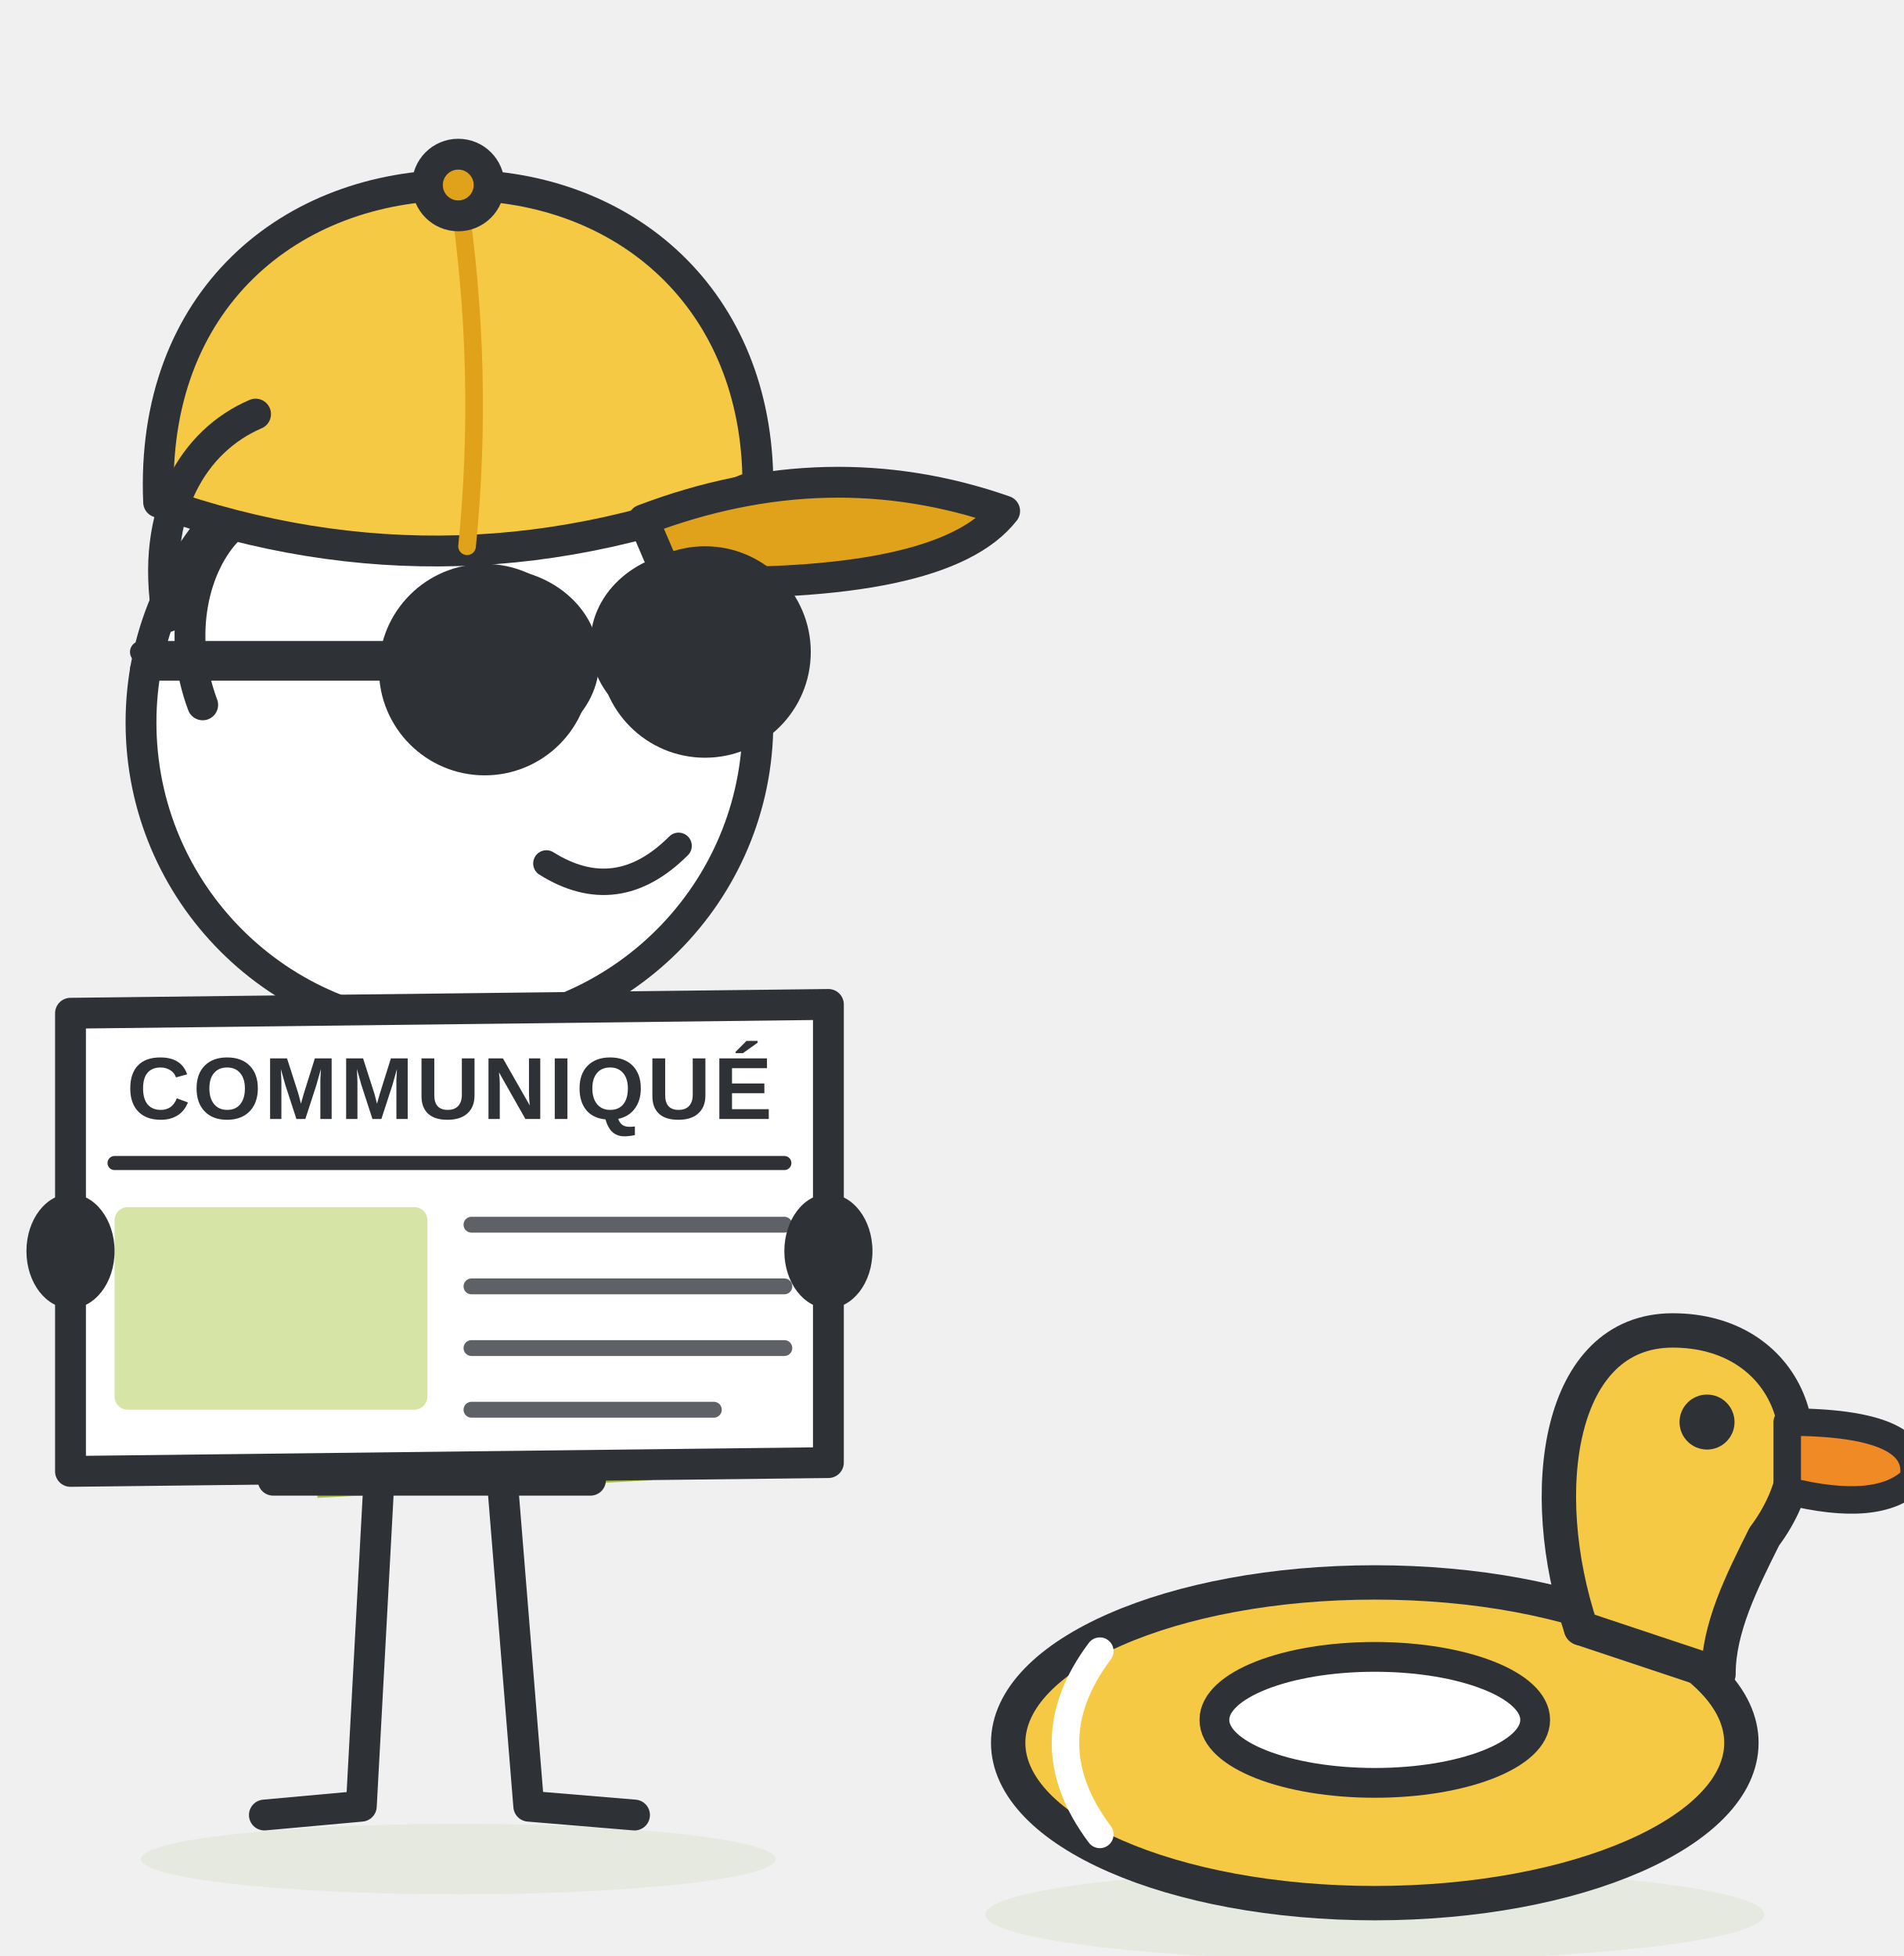
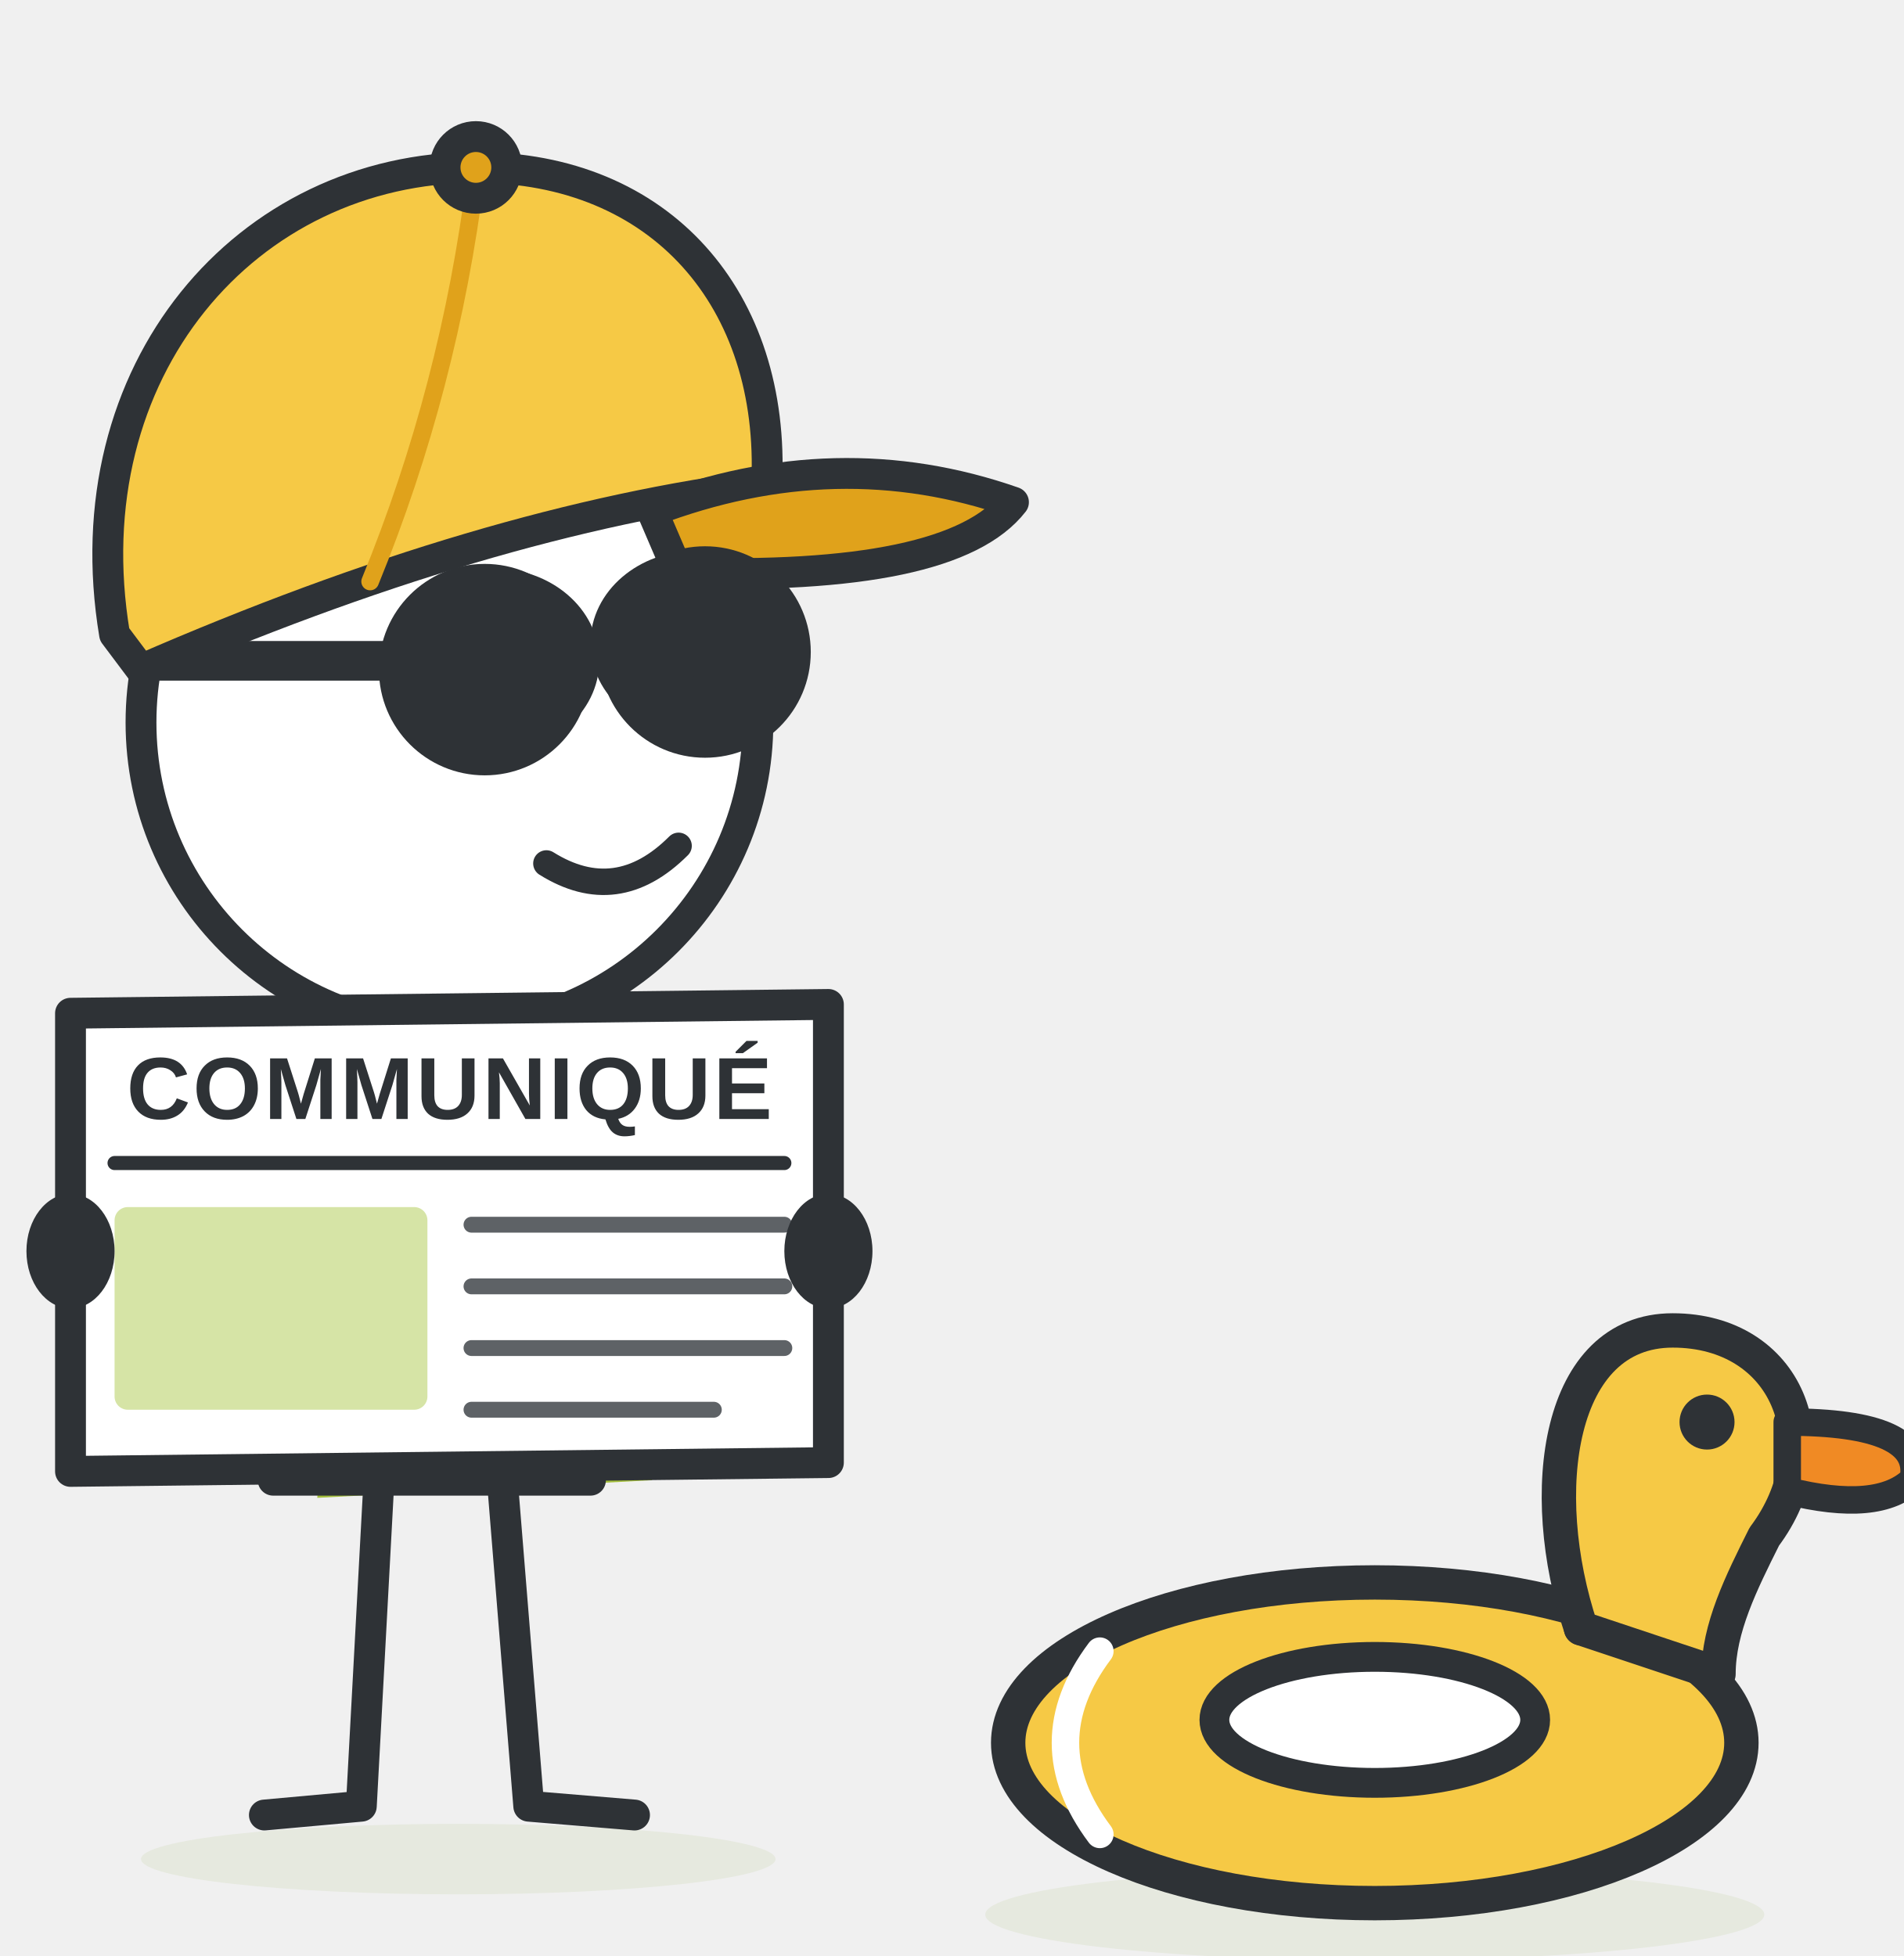
<svg xmlns="http://www.w3.org/2000/svg" aria-hidden="true" focusable="false" viewBox="44 -10 216 222" fill="none" stroke="#2E3236" stroke-width="3.5" stroke-linecap="round" stroke-linejoin="round">
  <ellipse cx="96" cy="201" rx="36" ry="4" fill="#E6E9DF" stroke="none" />
  <path d="M84 114 L112 112 L118 158 L80 160 Z" fill="#A3BE3C" stroke="none" />
  <path d="M87 158 L85 195 L74 196" />
  <path d="M101 158 L104 195 L116 196" />
  <path d="M80 109 L75 158 L111 158 L106 109" fill="#FFFFFF" />
  <path d="M84 109 L93 123 L102 109" />
  <path d="M93 123 L93 157" />
  <circle cx="95" cy="72" r="35" fill="#FFFFFF" />
  <path d="M60 64 L88 64" stroke-width="2.5" />
  <ellipse cx="100" cy="65" rx="10.5" ry="9" fill="#2E3236" stroke-width="3" />
  <ellipse cx="123" cy="63" rx="10.5" ry="9" fill="#2E3236" stroke-width="3" />
  <path d="M110 64 Q112 61.5 114 63" stroke-width="2.5" />
-   <path d="M62 47 C61 24 77 11 96 11 C115 11 130 24 130 45 Q96 59 62 47 Z" fill="#F6C945" />
-   <path d="M117 49 Q138 41 158 48 Q151 57 120 56 Z" fill="#E0A21B" />
-   <path d="M96 12 Q99 32 97 52" stroke="#E0A21B" stroke-width="2" fill="none" />
-   <circle cx="96" cy="11" r="3.5" fill="#E0A21B" />
-   <path d="M63 60 C61 48 66 40 73 37" />
-   <path d="M67 70 C64 62 66 54 70 50" />
+   <path d="M57 62 C52 32 72 9 98 9 C119 9 132 24 131 45 Q99 49 60 66 Z" fill="#F6C945" />
+   <path d="M118 48 Q139 40 159 47 Q152 56 121 55 Z" fill="#E0A21B" />
+   <path d="M98 10 Q95 34 86 56" stroke="#E0A21B" stroke-width="2" fill="none" />
+   <circle cx="98" cy="9" r="3.5" fill="#E0A21B" />
  <path d="M60 66 L88 66" stroke-width="2.5" />
  <circle cx="99" cy="66" r="10.5" fill="#2E3236" stroke-width="3" />
  <circle cx="124" cy="64" r="10.5" fill="#2E3236" stroke-width="3" />
  <path d="M109.5 65 Q111.5 62.5 113.5 64.5" stroke-width="2.5" />
  <circle cx="101" cy="70" r="2.6" fill="#2E3236" stroke="none" />
  <circle cx="125" cy="68" r="2.6" fill="#2E3236" stroke="none" />
  <path d="M106 88 Q114 93 121 86" stroke-width="3" />
  <path d="M52 105 L138 104 L138 156 L52 157 Z" fill="#FFFFFF" />
  <text x="95" y="117" text-anchor="middle" font-family="Figtree, Arial, sans-serif" font-weight="800" font-size="10" letter-spacing="0.3" fill="#2E3236" stroke="none">COMMUNIQUÉ</text>
  <path d="M57 122 L133 122" stroke-width="1.6" />
  <rect x="57" y="127" width="35.5" height="23" rx="1.5" fill="#D6E4A6" stroke="none" />
  <path d="M97.5 129 L133 129" stroke="#5E6266" stroke-width="1.8" />
  <path d="M97.5 136 L133 136" stroke="#5E6266" stroke-width="1.8" />
  <path d="M97.5 143 L133 143" stroke="#5E6266" stroke-width="1.8" />
  <path d="M97.5 150 L125 150" stroke="#5E6266" stroke-width="1.8" />
  <ellipse cx="52" cy="132" rx="5" ry="6.5" fill="#2E3236" stroke="none" />
  <ellipse cx="138" cy="132" rx="5" ry="6.5" fill="#2E3236" stroke="none" />
  <g class="bouee" transform="translate(200 206) scale(1.3) translate(-200 -206)">
    <ellipse cx="200" cy="207" rx="34" ry="4" fill="#E6E9DF" stroke="none" />
    <ellipse cx="200" cy="192" rx="32" ry="14" fill="#F6C945" stroke="#2E3236" stroke-width="3" />
    <ellipse cx="200" cy="190" rx="14" ry="5.5" fill="#FFFFFF" stroke="#2E3236" stroke-width="2.6" />
    <path d="M176 184 Q170 192 176 200" stroke="#FFFFFF" stroke-width="2.4" fill="none" />
    <path d="M218 182 C216 170 220 162 226 160" stroke="#2E3236" stroke-width="3" fill="none" />
    <path d="M218 182 C214 170 216 156 226 156 C236 156 240 166 234 174 C232 178 230 182 230 186 Z" fill="#F6C945" stroke="#2E3236" stroke-width="3" />
    <path d="M236 164 Q248 164 247 169 Q244 172 236 170 Z" fill="#F08A24" stroke="#2E3236" stroke-width="2.4" />
    <circle cx="229" cy="164" r="2.4" fill="#2E3236" stroke="none" />
  </g>
</svg>
